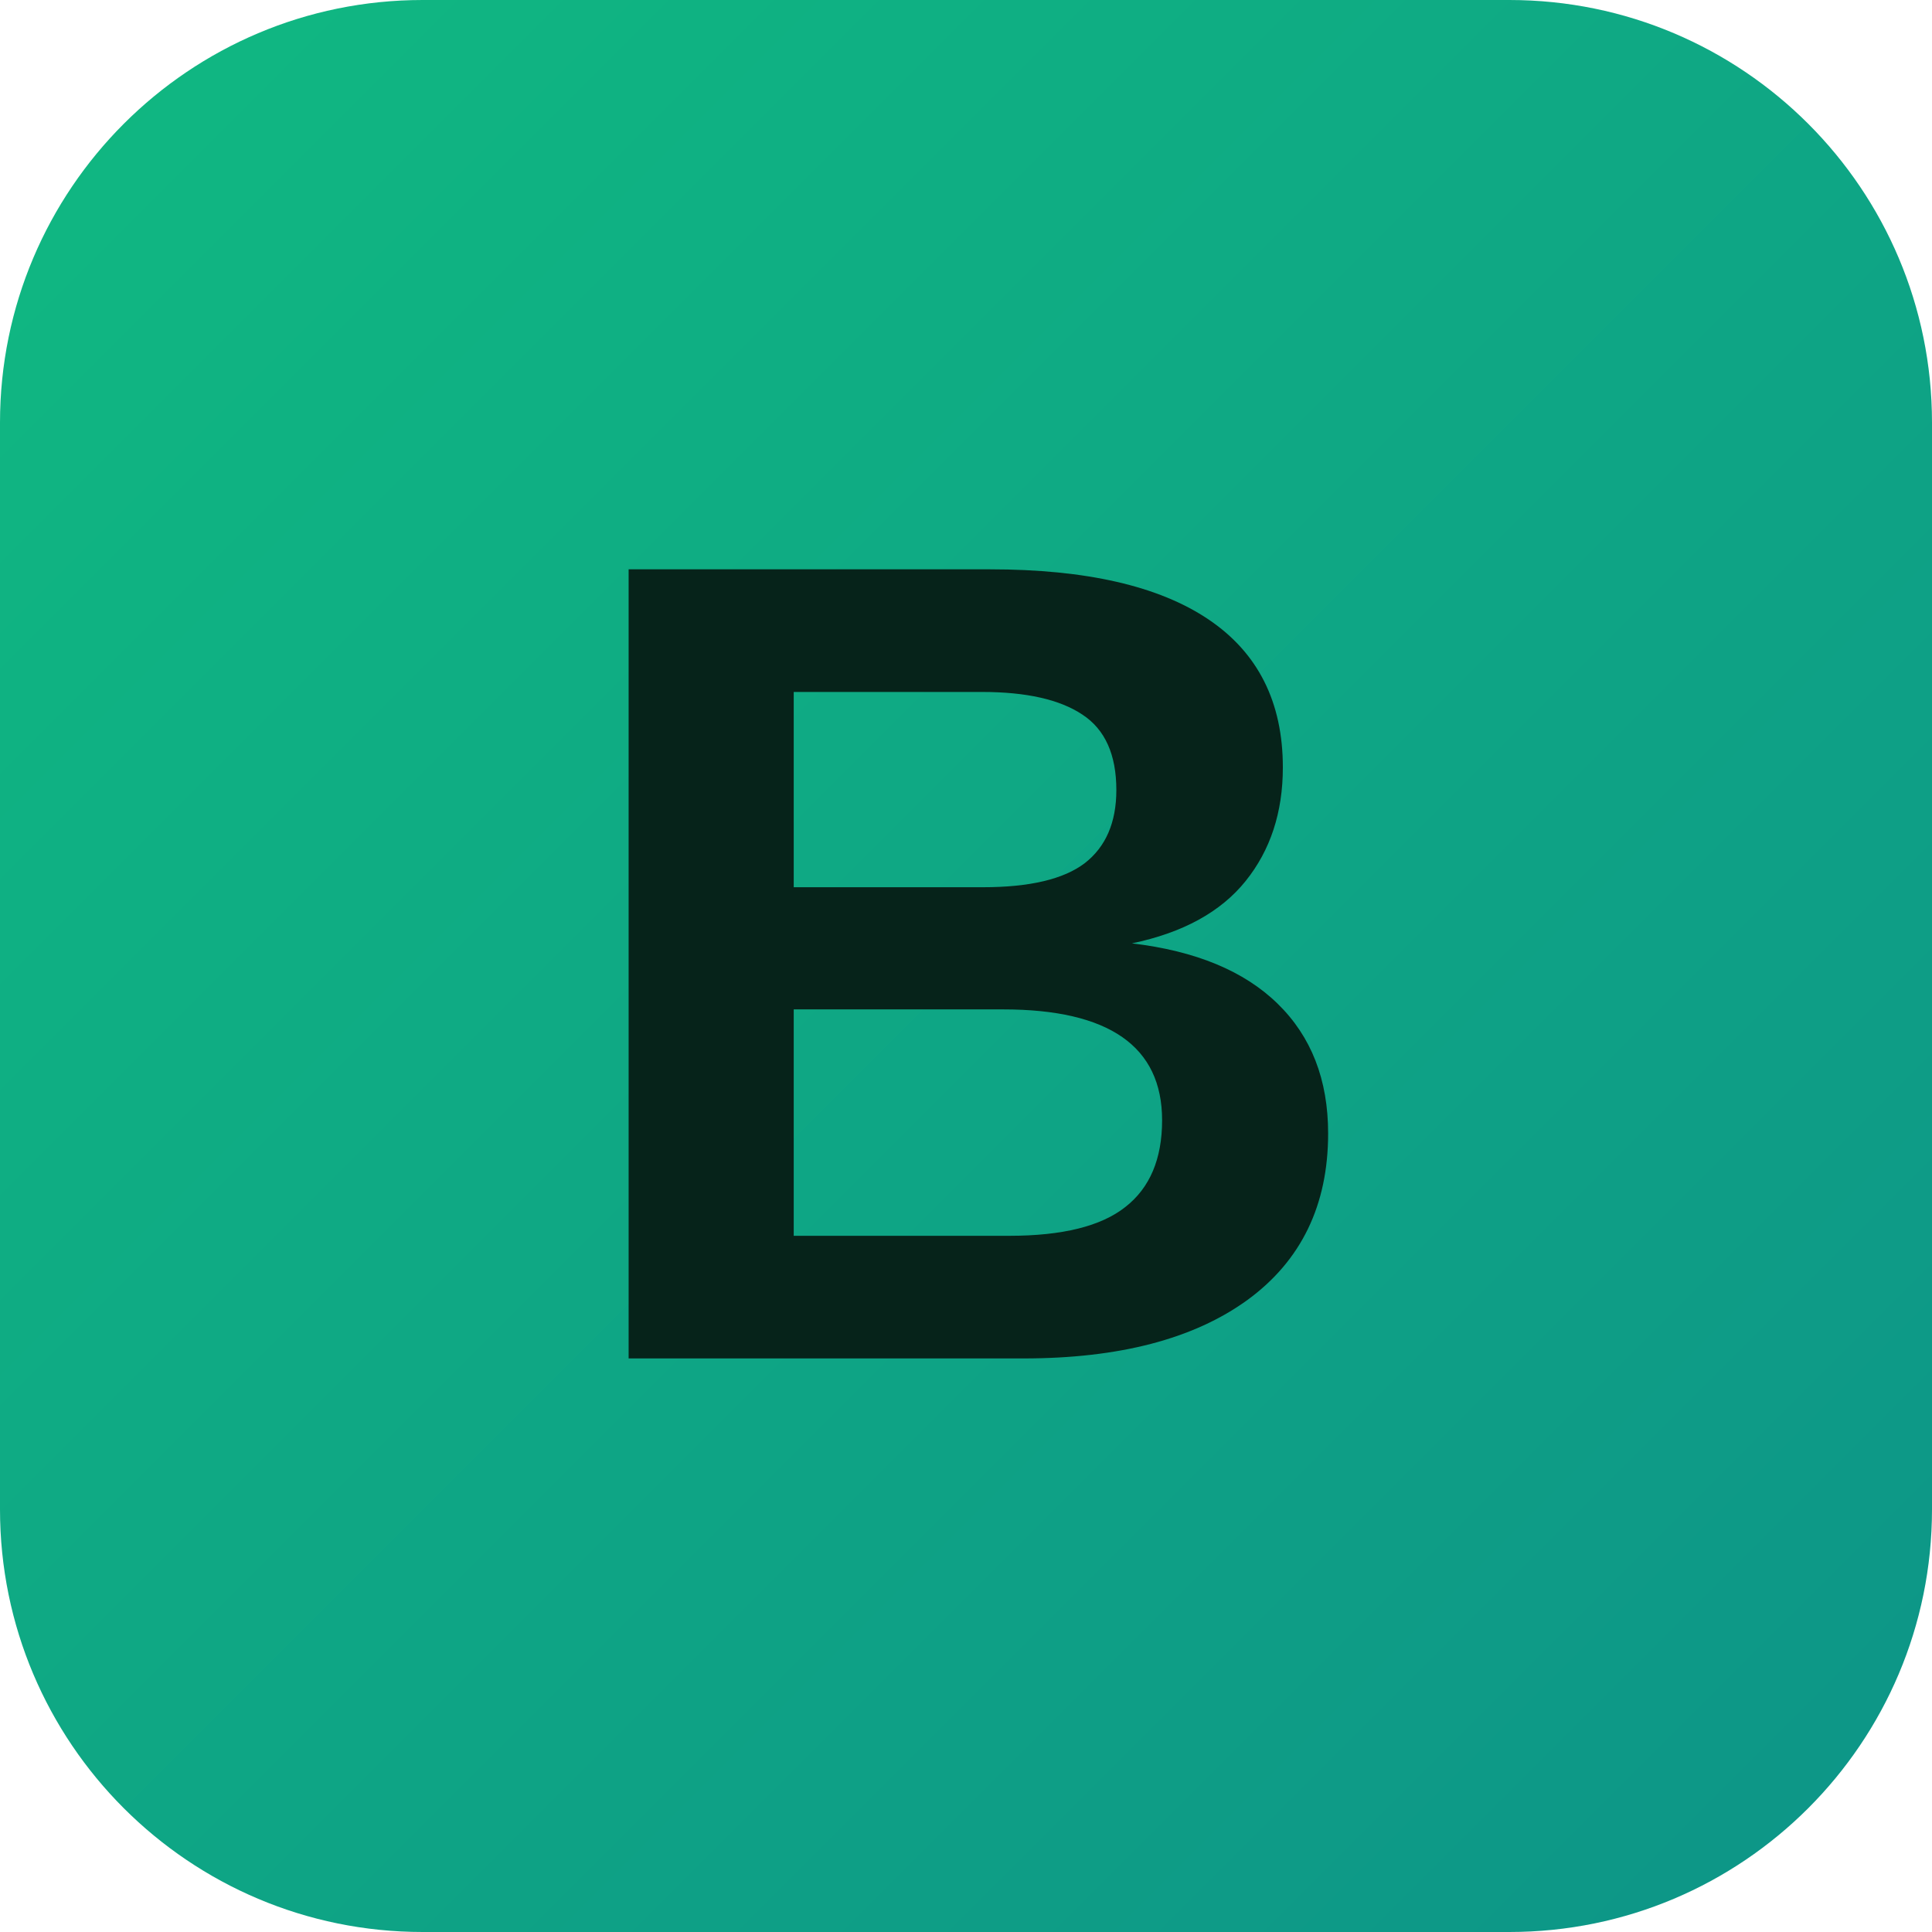
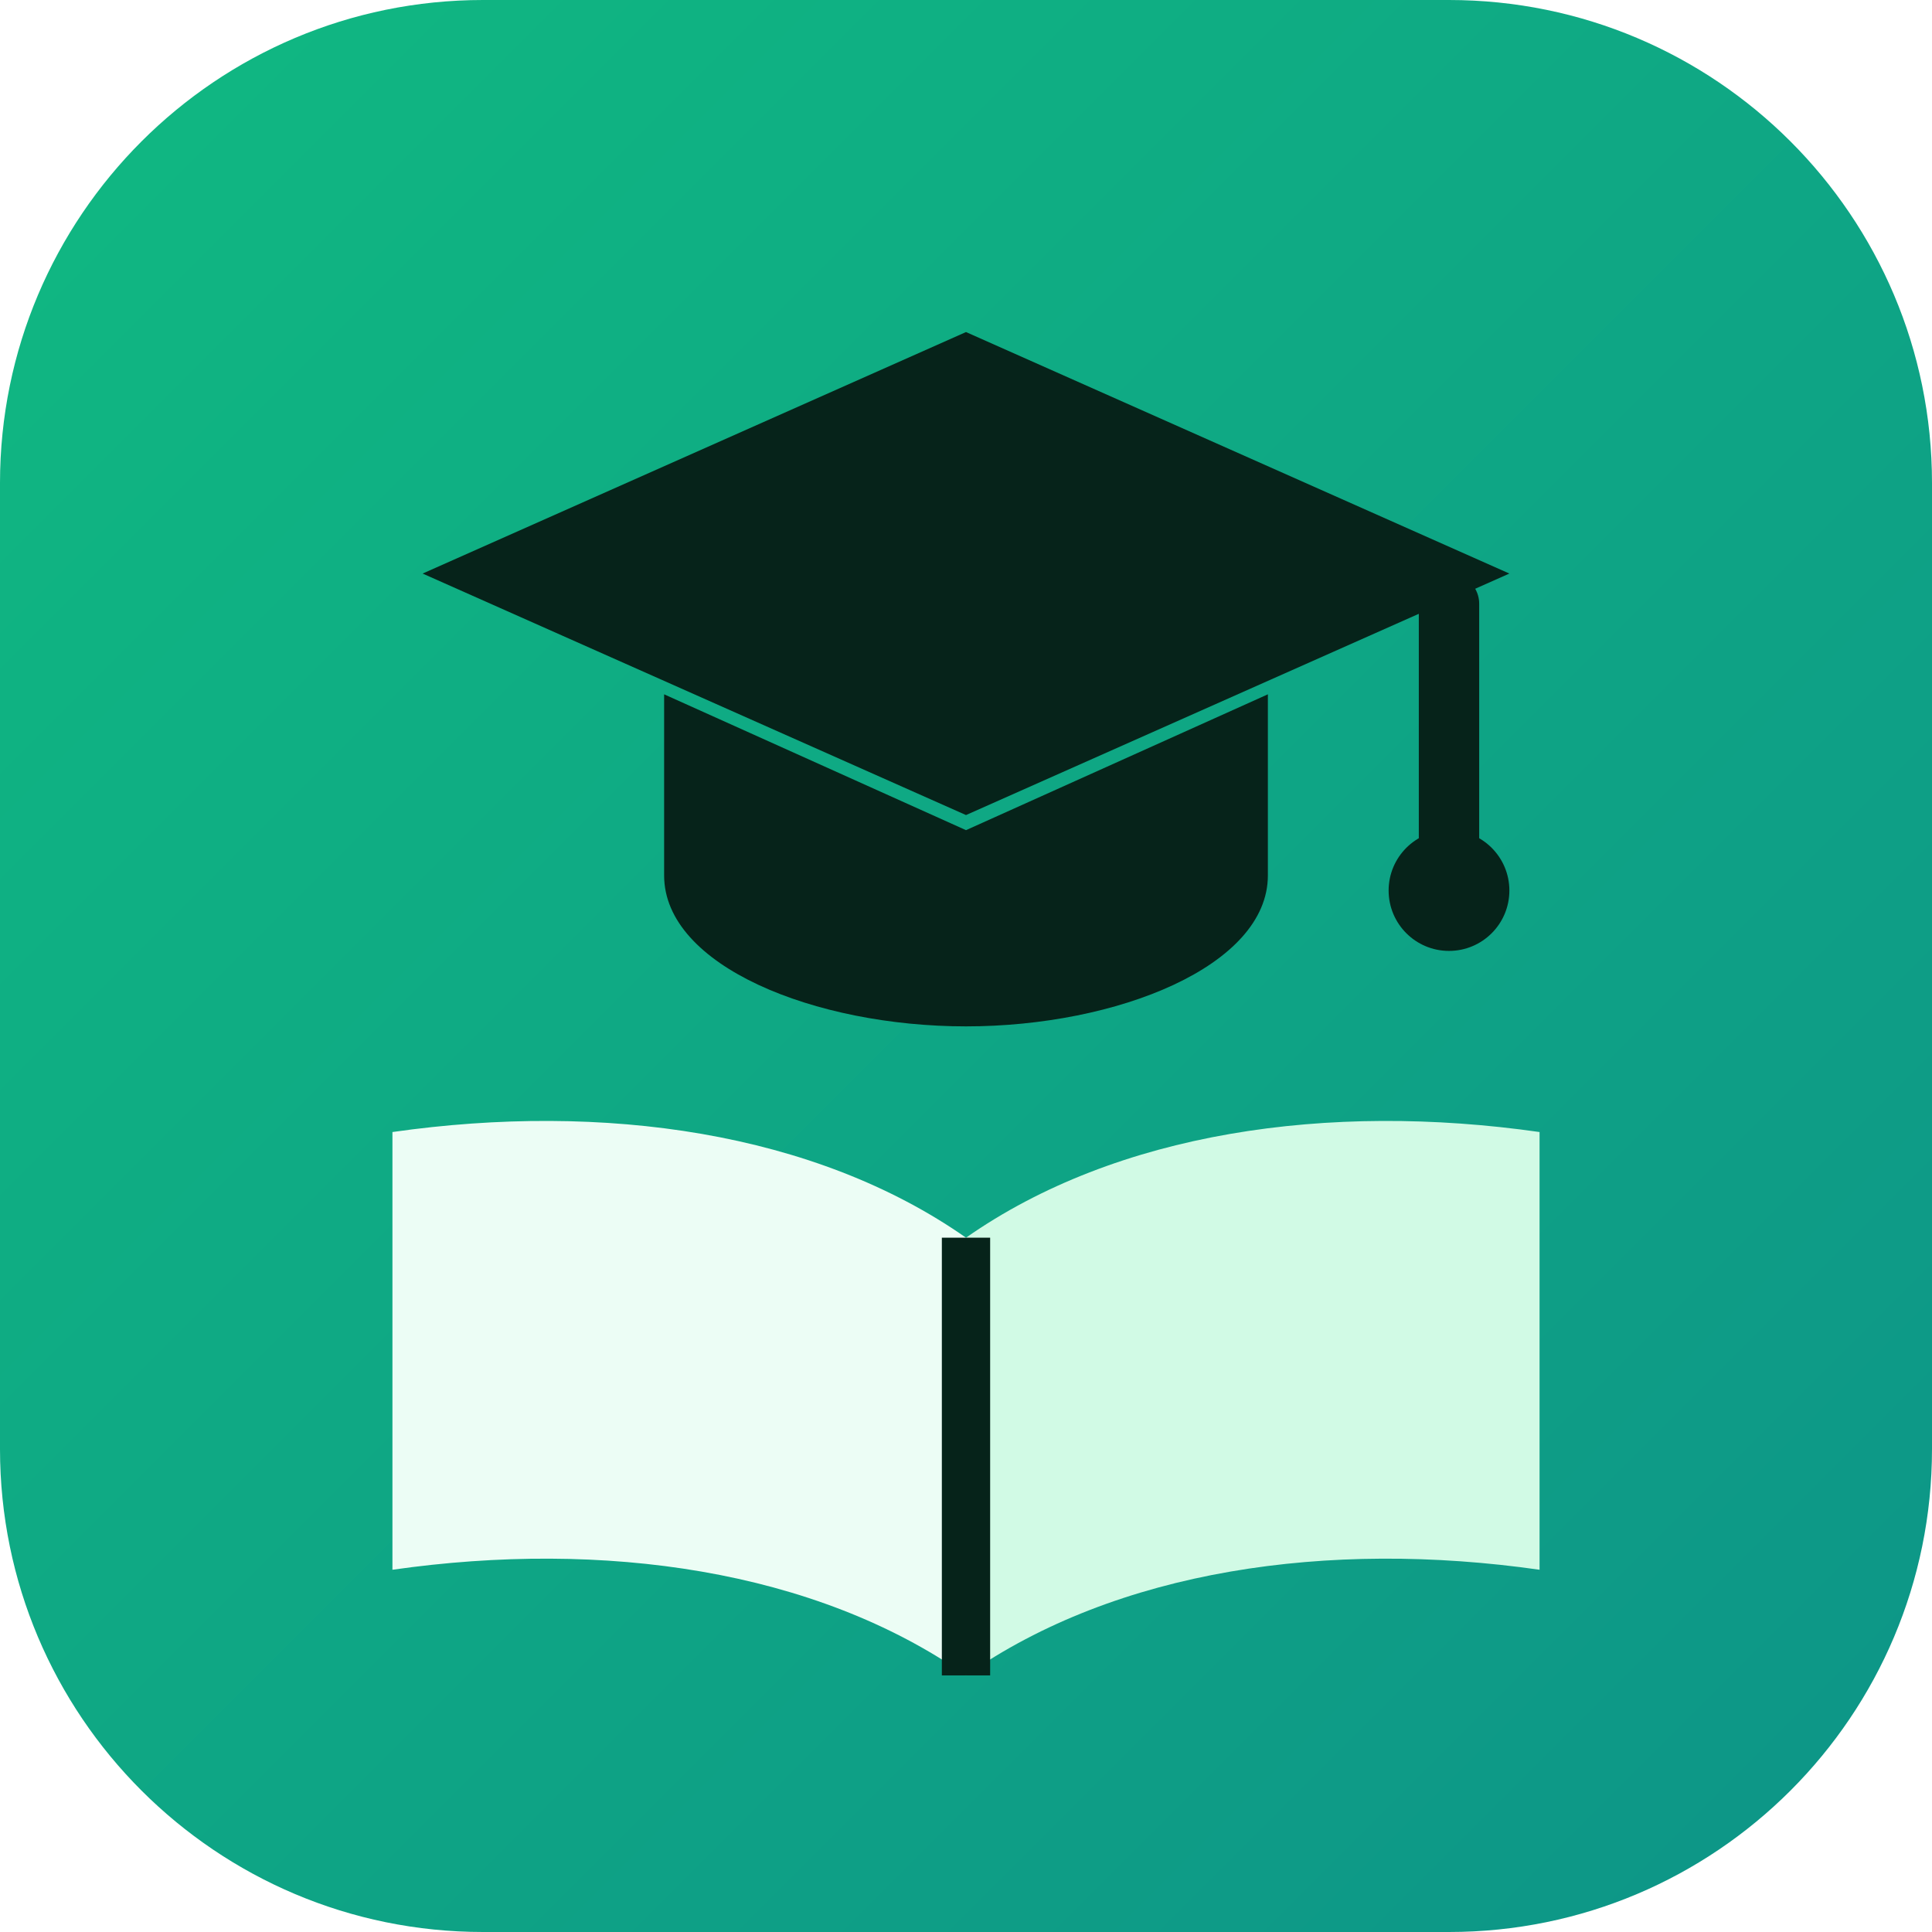
- <svg xmlns="http://www.w3.org/2000/svg" viewBox="0 0 64 64">
+ <svg xmlns="http://www.w3.org/2000/svg" viewBox="0 0 64 64" role="img" aria-label="Bilim Markazi">
  <defs>
-     <linearGradient id="g" x1="0" y1="0" x2="1" y2="1">
+     <linearGradient id="lg" x1="0" y1="0" x2="1" y2="1">
      <stop offset="0" stop-color="#10B981" />
      <stop offset="1" stop-color="#0D9488" />
    </linearGradient>
  </defs>
-   <rect width="64" height="64" rx="14" fill="url(#g)" />
-   <text x="32" y="45" text-anchor="middle" font-family="Manrope, Segoe UI, Arial, sans-serif" font-size="38" font-weight="800" fill="#06231A">B</text>
+   <rect width="64" height="64" rx="16" fill="url(#lg)" />
+   <path d="M32 11 L50 19 L32 27 L14 19 Z" fill="#06231A" />
+   <path d="M22 23 V29 C22 32 27 34 32 34 C37 34 42 32 42 29 V23 L32 27.5 Z" fill="#06231A" />
+   <path d="M48 20 V28" stroke="#06231A" stroke-width="2" stroke-linecap="round" />
+   <circle cx="48" cy="29.5" r="2" fill="#06231A" />
+   <path d="M32 41 C27 37.5 20 36.5 13 37.5 V52 C20 51 27 52 32 55.5 Z" fill="#ECFDF5" />
+   <path d="M32 41 C37 37.5 44 36.5 51 37.5 V52 C44 51 37 52 32 55.5 Z" fill="#D1FAE5" />
+   <path d="M32 41 V55.5" stroke="#06231A" stroke-width="1.6" />
</svg>
